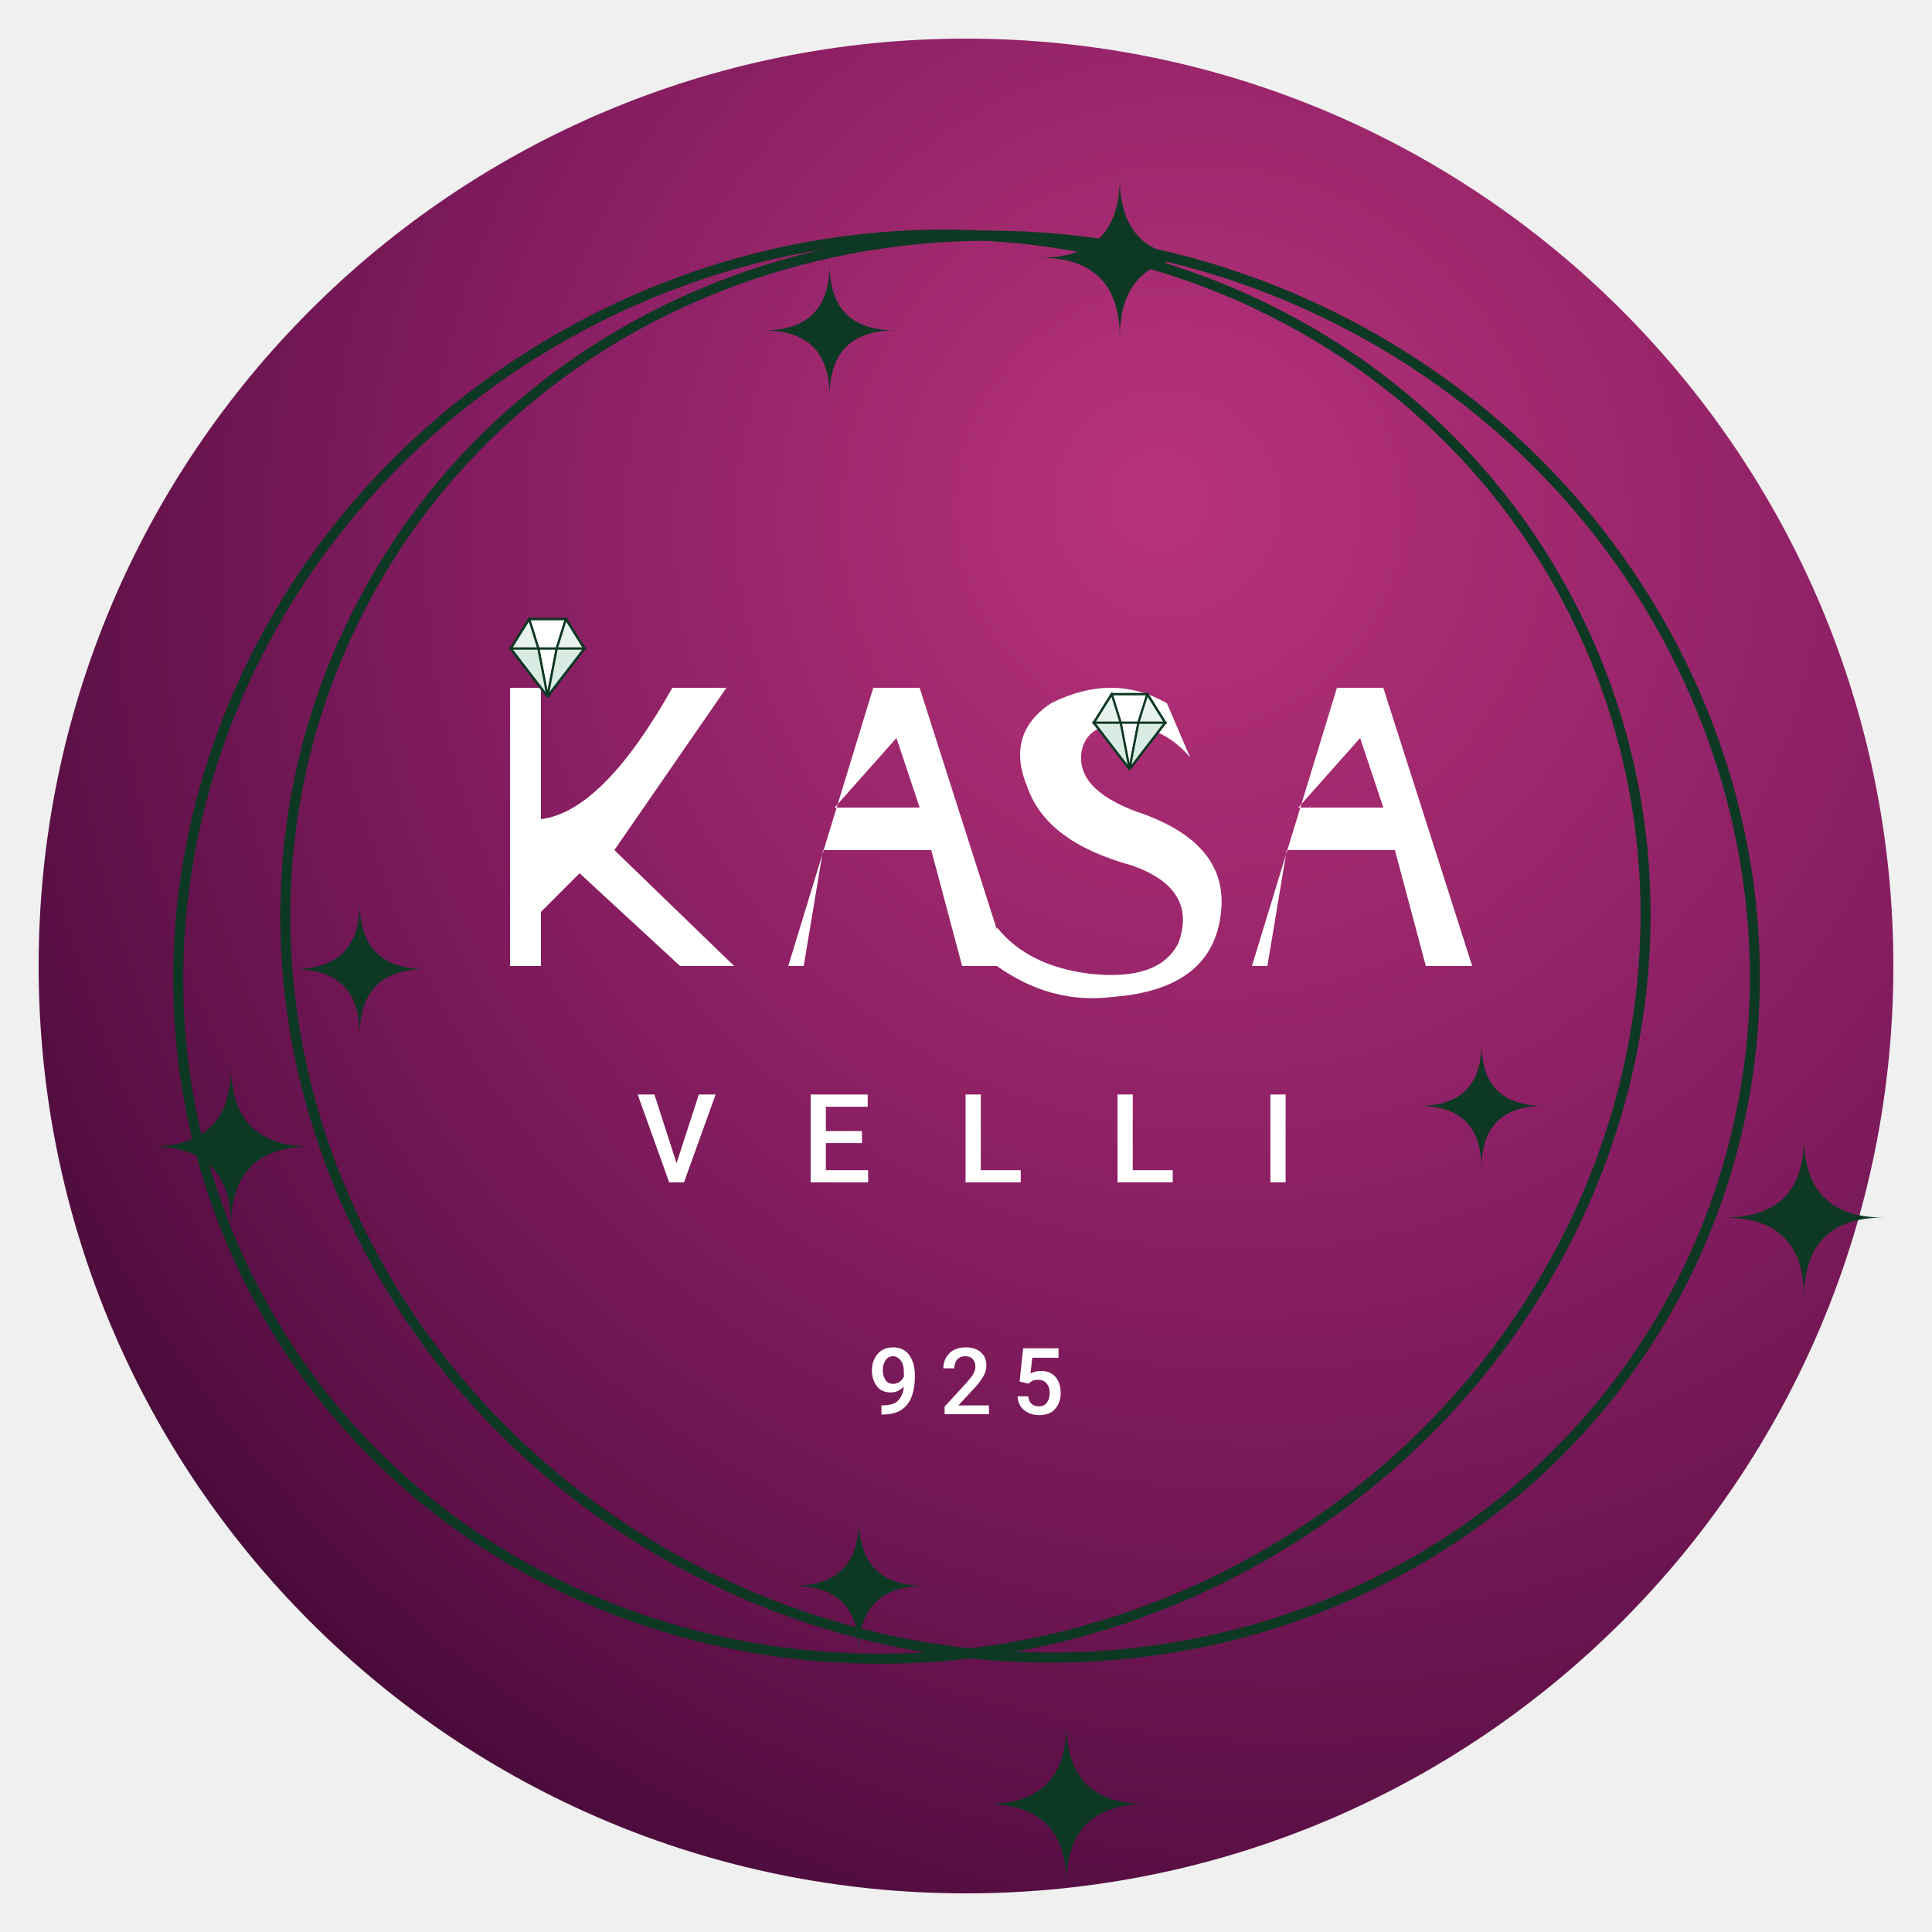
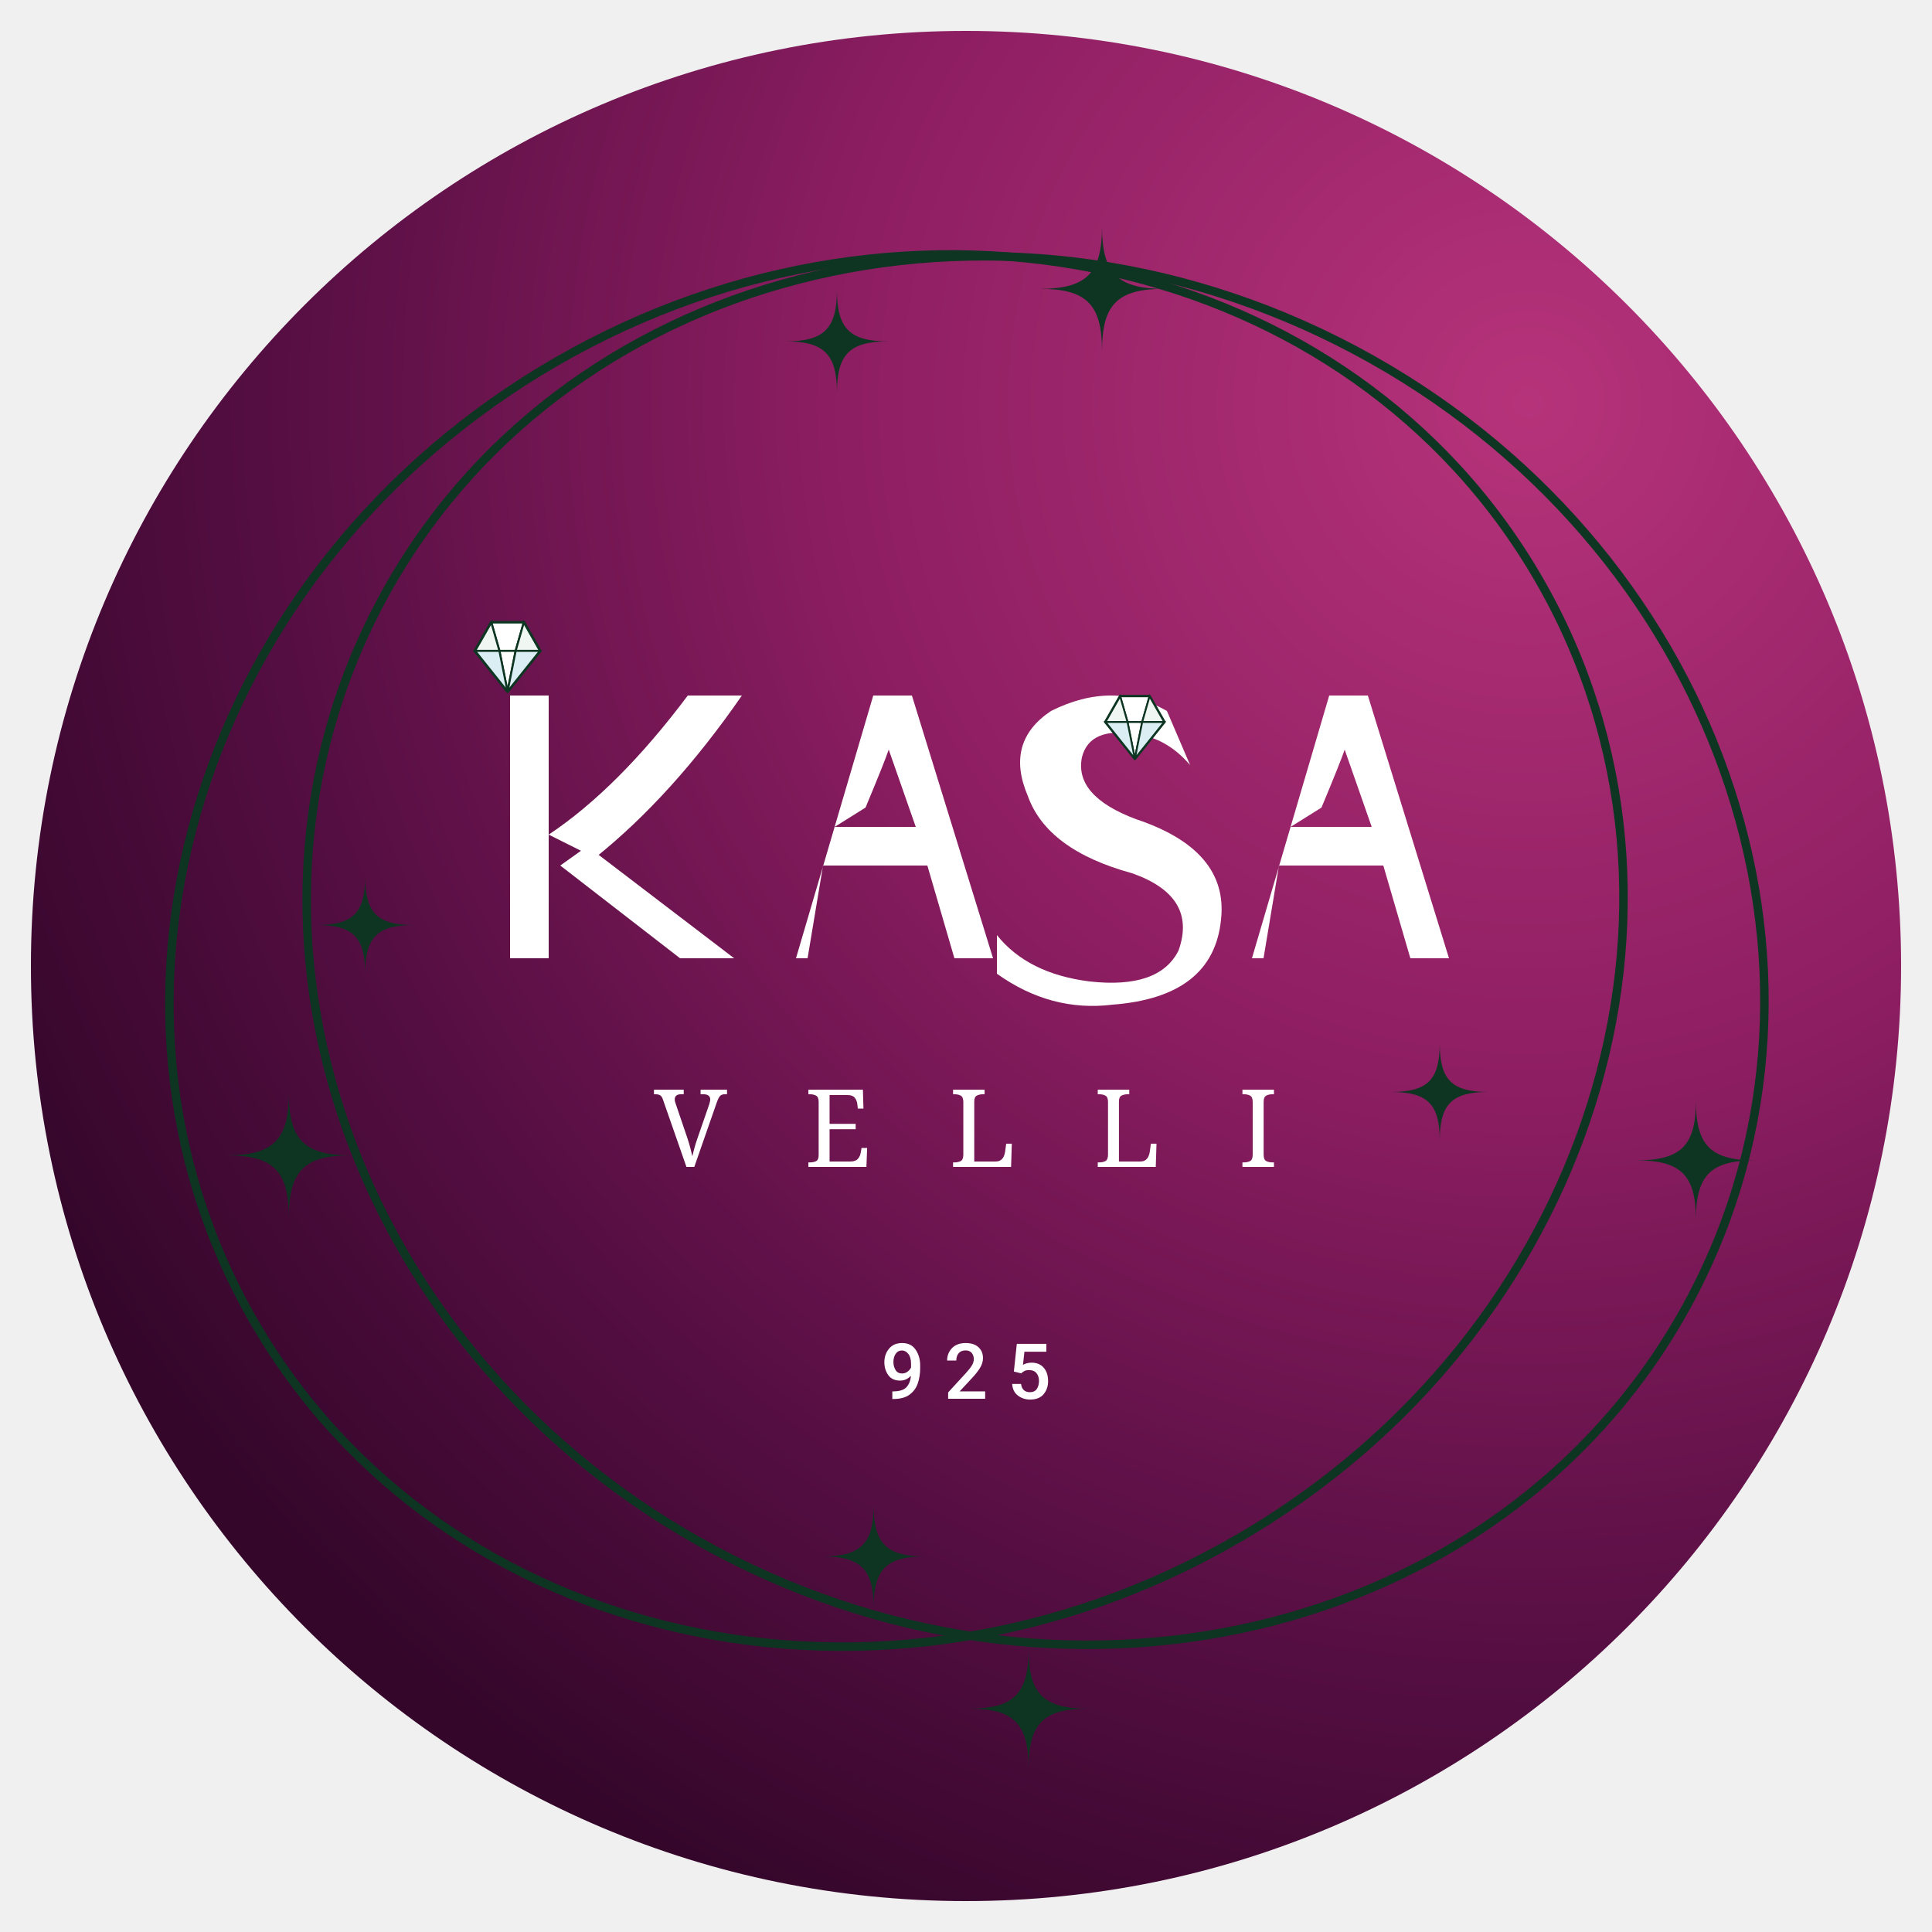
<svg xmlns="http://www.w3.org/2000/svg" viewBox="0 0 500 500" width="500" height="500">
  <defs>
-     <radialGradient id="logo-bg-grad" cx="70%" cy="30%" r="85%" fx="60%" fy="25%">
-       <stop offset="0%" stop-color="#b8337a" />
-       <stop offset="45%" stop-color="#881e62" />
-       <stop offset="85%" stop-color="#550e42" />
-       <stop offset="100%" stop-color="#38072e" />
+     <radialGradient id="bg-glow" cx="80%" cy="20%" r="90%">
+       <stop offset="0%" stop-color="#b6337a" />
+       <stop offset="40%" stop-color="#8e1e62" />
+       <stop offset="75%" stop-color="#550e42" />
+       <stop offset="100%" stop-color="#34062a" />
    </radialGradient>
-     <linearGradient id="logo-linear-grad" x1="0%" y1="0%" x2="100%" y2="100%">
-       <stop offset="0%" stop-color="#400732" />
-       <stop offset="50%" stop-color="#881e62" />
-       <stop offset="100%" stop-color="#b8337a" />
-     </linearGradient>
    <g id="sparkle-star">
-       <path d="M 0,-18 Q 0,0 18,0 Q 0,0 0,18 Q 0,0 -18,0 Q 0,0 0,-18 Z" fill="#0d3824" />
+       <path d="M 0,-14 C 0,-3.5 3.5,0 14,0 C 3.5,0 0,3.5 0,14 C 0,3.5 -3.5,0 -14,0 C -3.5,0 0,-3.5 0,-14 Z" fill="#0d3522" />
    </g>
    <g id="diamond-gem">
-       <polygon points="-10,-2 -5,-10 5,-10 10,-2 0,11" fill="#ffffff" fill-opacity="0.95" stroke="#0d3824" stroke-width="0.75" stroke-linejoin="round" />
-       <polygon points="-5,-10 5,-10 2.5,-2 -2.5,-2" fill="#ffffff" stroke="#0d3824" stroke-width="0.6" />
-       <polygon points="-10,-2 -5,-10 -2.5,-2" fill="#e8f3ee" stroke="#0d3824" stroke-width="0.6" />
-       <polygon points="10,-2 5,-10 2.5,-2" fill="#e8f3ee" stroke="#0d3824" stroke-width="0.6" />
-       <polygon points="-2.5,-2 2.5,-2 0,11" fill="#ffffff" stroke="#0d3824" stroke-width="0.6" />
-       <polygon points="-10,-2 -2.5,-2 0,11" fill="#d9ece3" stroke="#0d3824" stroke-width="0.6" />
-       <polygon points="10,-2 2.5,-2 0,11" fill="#d9ece3" stroke="#0d3824" stroke-width="0.6" />
+       <polygon points="-8,-1 -4,-8 4,-8 8,-1 0,9" fill="#ffffff" stroke="#0d3522" stroke-width="0.75" stroke-linejoin="round" />
+       <polygon points="-4,-8 4,-8 2,-1 -2,-1" fill="#ffffff" stroke="#0d3522" stroke-width="0.5" />
+       <polygon points="-8,-1 -4,-8 -2,-1" fill="#f0f7f3" stroke="#0d3522" stroke-width="0.5" />
+       <polygon points="8,-1 4,-8 2,-1" fill="#f0f7f3" stroke="#0d3522" stroke-width="0.5" />
+       <polygon points="-2,-1 2,-1 0,9" fill="#ffffff" stroke="#0d3522" stroke-width="0.5" />
+       <polygon points="-8,-1 -2,-1 0,9" fill="#dbeef4" stroke="#0d3522" stroke-width="0.5" />
+       <polygon points="8,-1 2,-1 0,9" fill="#dbeef4" stroke="#0d3522" stroke-width="0.5" />
    </g>
  </defs>
-   <circle cx="250" cy="250" r="240" fill="url(#logo-bg-grad)" />
-   <ellipse cx="236" cy="245" rx="192" ry="182" fill="none" stroke="#0d3824" stroke-width="2.6" transform="rotate(-28 236 245)" />
-   <ellipse cx="264" cy="245" rx="192" ry="182" fill="none" stroke="#0d3824" stroke-width="2.6" transform="rotate(26 264 245)" />
-   <use href="#sparkle-star" x="274" y="65" transform="scale(1.15) translate(-22,-7)" />
-   <use href="#sparkle-star" x="212" y="86" transform="scale(0.95) translate(14,4)" />
-   <use href="#sparkle-star" x="448" y="278" transform="scale(1.15) translate(-42,-4)" />
-   <use href="#sparkle-star" x="408" y="308" transform="scale(0.9) translate(18,10)" />
-   <use href="#sparkle-star" x="264" y="440" transform="scale(1.15) translate(-24,-34)" />
-   <use href="#sparkle-star" x="216" y="456" transform="scale(0.95) translate(18,-24)" />
-   <use href="#sparkle-star" x="52" y="282" transform="scale(1.15) translate(0,-24)" />
-   <use href="#sparkle-star" x="98" y="258" transform="scale(0.95) translate(0,6)" />
-   <g id="kasa-text" transform="translate(250, 222)">
-     <path d="M -118,-44 L -110,-44 L -110,28 L -118,28 Z" fill="#FFFFFF" />
-     <use href="#diamond-gem" x="-114" y="-55" transform="scale(0.95)" />
-     <path d="M -110,-10 Q -94,-12 -76,-44 L -62,-44 L -91,-2 L -60,28 L -74,28 L -100,4 L -110,14 Z" fill="#FFFFFF" />
-     <path d="M -46,28 L -24,-44 L -12,-44 L 11,28 L -1,28 L -9,-2 L -37,-2 L -42,28 Z M -34,-13 L -12,-13 L -18,-31 Z" fill="#FFFFFF" />
-     <path d="M 52,-40 Q 38,-48 22,-40 Q 10,-32 16,-18 Q 21,-4 43,2 Q 60,8 55,22 Q 50,32 32,30 Q 16,28 8,18 L 8,28 Q 22,38 38,36 Q 64,34 66,14 Q 68,-4 44,-12 Q 28,-18 30,-28 Q 32,-36 44,-34 Q 52,-33 58,-26 Z" fill="#FFFFFF" />
-     <use href="#diamond-gem" x="46" y="-36" transform="scale(0.92)" />
-     <path d="M 74,28 L 96,-44 L 108,-44 L 131,28 L 119,28 L 111,-2 L 83,-2 L 78,28 Z M 86,-13 L 108,-13 L 102,-31 Z" fill="#FFFFFF" />
+   <circle cx="250" cy="250" r="242" fill="url(#bg-glow)" />
+   <ellipse cx="232" cy="246" rx="192" ry="176" fill="none" stroke="#0d3522" stroke-width="2.2" transform="rotate(-30 232 246)" />
+   <ellipse cx="268" cy="246" rx="192" ry="176" fill="none" stroke="#0d3522" stroke-width="2.2" transform="rotate(28 268 246)" />
+   <use href="#sparkle-star" x="272" y="72" transform="scale(1.15) translate(-24,-7)" />
+   <use href="#sparkle-star" x="214" y="90" transform="scale(0.95) translate(14,3)" />
+   <use href="#sparkle-star" x="435" y="278" transform="scale(1.1) translate(-36,-5)" />
+   <use href="#sparkle-star" x="398" y="306" transform="scale(0.9) translate(16,8)" />
+   <use href="#sparkle-star" x="268" y="432" transform="scale(1.1) translate(-26,-30)" />
+   <use href="#sparkle-star" x="220" y="446" transform="scale(0.95) translate(18,-22)" />
+   <use href="#sparkle-star" x="65" y="284" transform="scale(1.15) translate(0,-24)" />
+   <use href="#sparkle-star" x="105" y="260" transform="scale(0.9) translate(0,6)" />
+   <g id="kasa-wordmark" transform="translate(250, 222)">
+     <path d="M -118,-42 L -108,-42 L -108,26 L -118,26 Z" fill="#FFFFFF" />
+     <use href="#diamond-gem" x="-113" y="-50" transform="scale(1.05)" />
+     <path d="M -108,-6 Q -90,-18 -72,-42 L -58,-42 Q -76,-16 -96,0 Z" fill="#FFFFFF" />
+     <path d="M -98,-3 L -60,26 L -74,26 L -105,2 Z" fill="#FFFFFF" />
+     <path d="M -44,26 L -24,-42 L -14,-42 L 7,26 L -3,26 L -10,2 L -37,2 L -41,26 Z M -34,-8 L -13,-8 L -20,-28 Q -21,-25 -26,-13 Z" fill="#FFFFFF" />
+     <path d="M 52,-38 Q 38,-46 22,-38 Q 10,-30 16,-16 Q 21,-2 43,4 Q 60,10 55,24 Q 50,34 32,32 Q 16,30 8,20 L 8,30 Q 22,40 38,38 Q 64,36 66,16 Q 68,-2 44,-10 Q 28,-16 30,-26 Q 32,-34 44,-32 Q 52,-31 58,-24 Z" fill="#FFFFFF" />
+     <use href="#diamond-gem" x="46" y="-36" transform="scale(0.95)" />
+     <path d="M 74,26 L 94,-42 L 104,-42 L 125,26 L 115,26 L 108,2 L 81,2 L 77,26 Z M 84,-8 L 105,-8 L 98,-28 Q 97,-25 92,-13 Z" fill="#FFFFFF" />
  </g>
-   <text x="250" y="306" font-family="-apple-system, BlinkMacSystemFont, 'Segoe UI', Roboto, 'Montserrat', sans-serif" font-size="32" font-weight="500" fill="#FFFFFF" text-anchor="middle" letter-spacing="22">VELLI</text>
-   <text x="250" y="366" font-family="-apple-system, BlinkMacSystemFont, 'Segoe UI', Roboto, sans-serif" font-size="24" font-weight="500" fill="#FFFFFF" text-anchor="middle" letter-spacing="5">925</text>
+   <g id="velli-wordmark" transform="translate(250, 302)">
+     <text x="0" y="0" font-family="'Playfair Display', Didot, 'Bodoni MT', Georgia, serif" font-size="28" font-weight="500" fill="#FFFFFF" text-anchor="middle" letter-spacing="20">VELLI</text>
+   </g>
+   <g id="hallmark-925" transform="translate(250, 362)">
+     <text x="0" y="0" font-family="-apple-system, BlinkMacSystemFont, 'Segoe UI', Roboto, 'Montserrat', sans-serif" font-size="20" font-weight="500" fill="#FFFFFF" text-anchor="middle" letter-spacing="5">925</text>
+   </g>
</svg>
